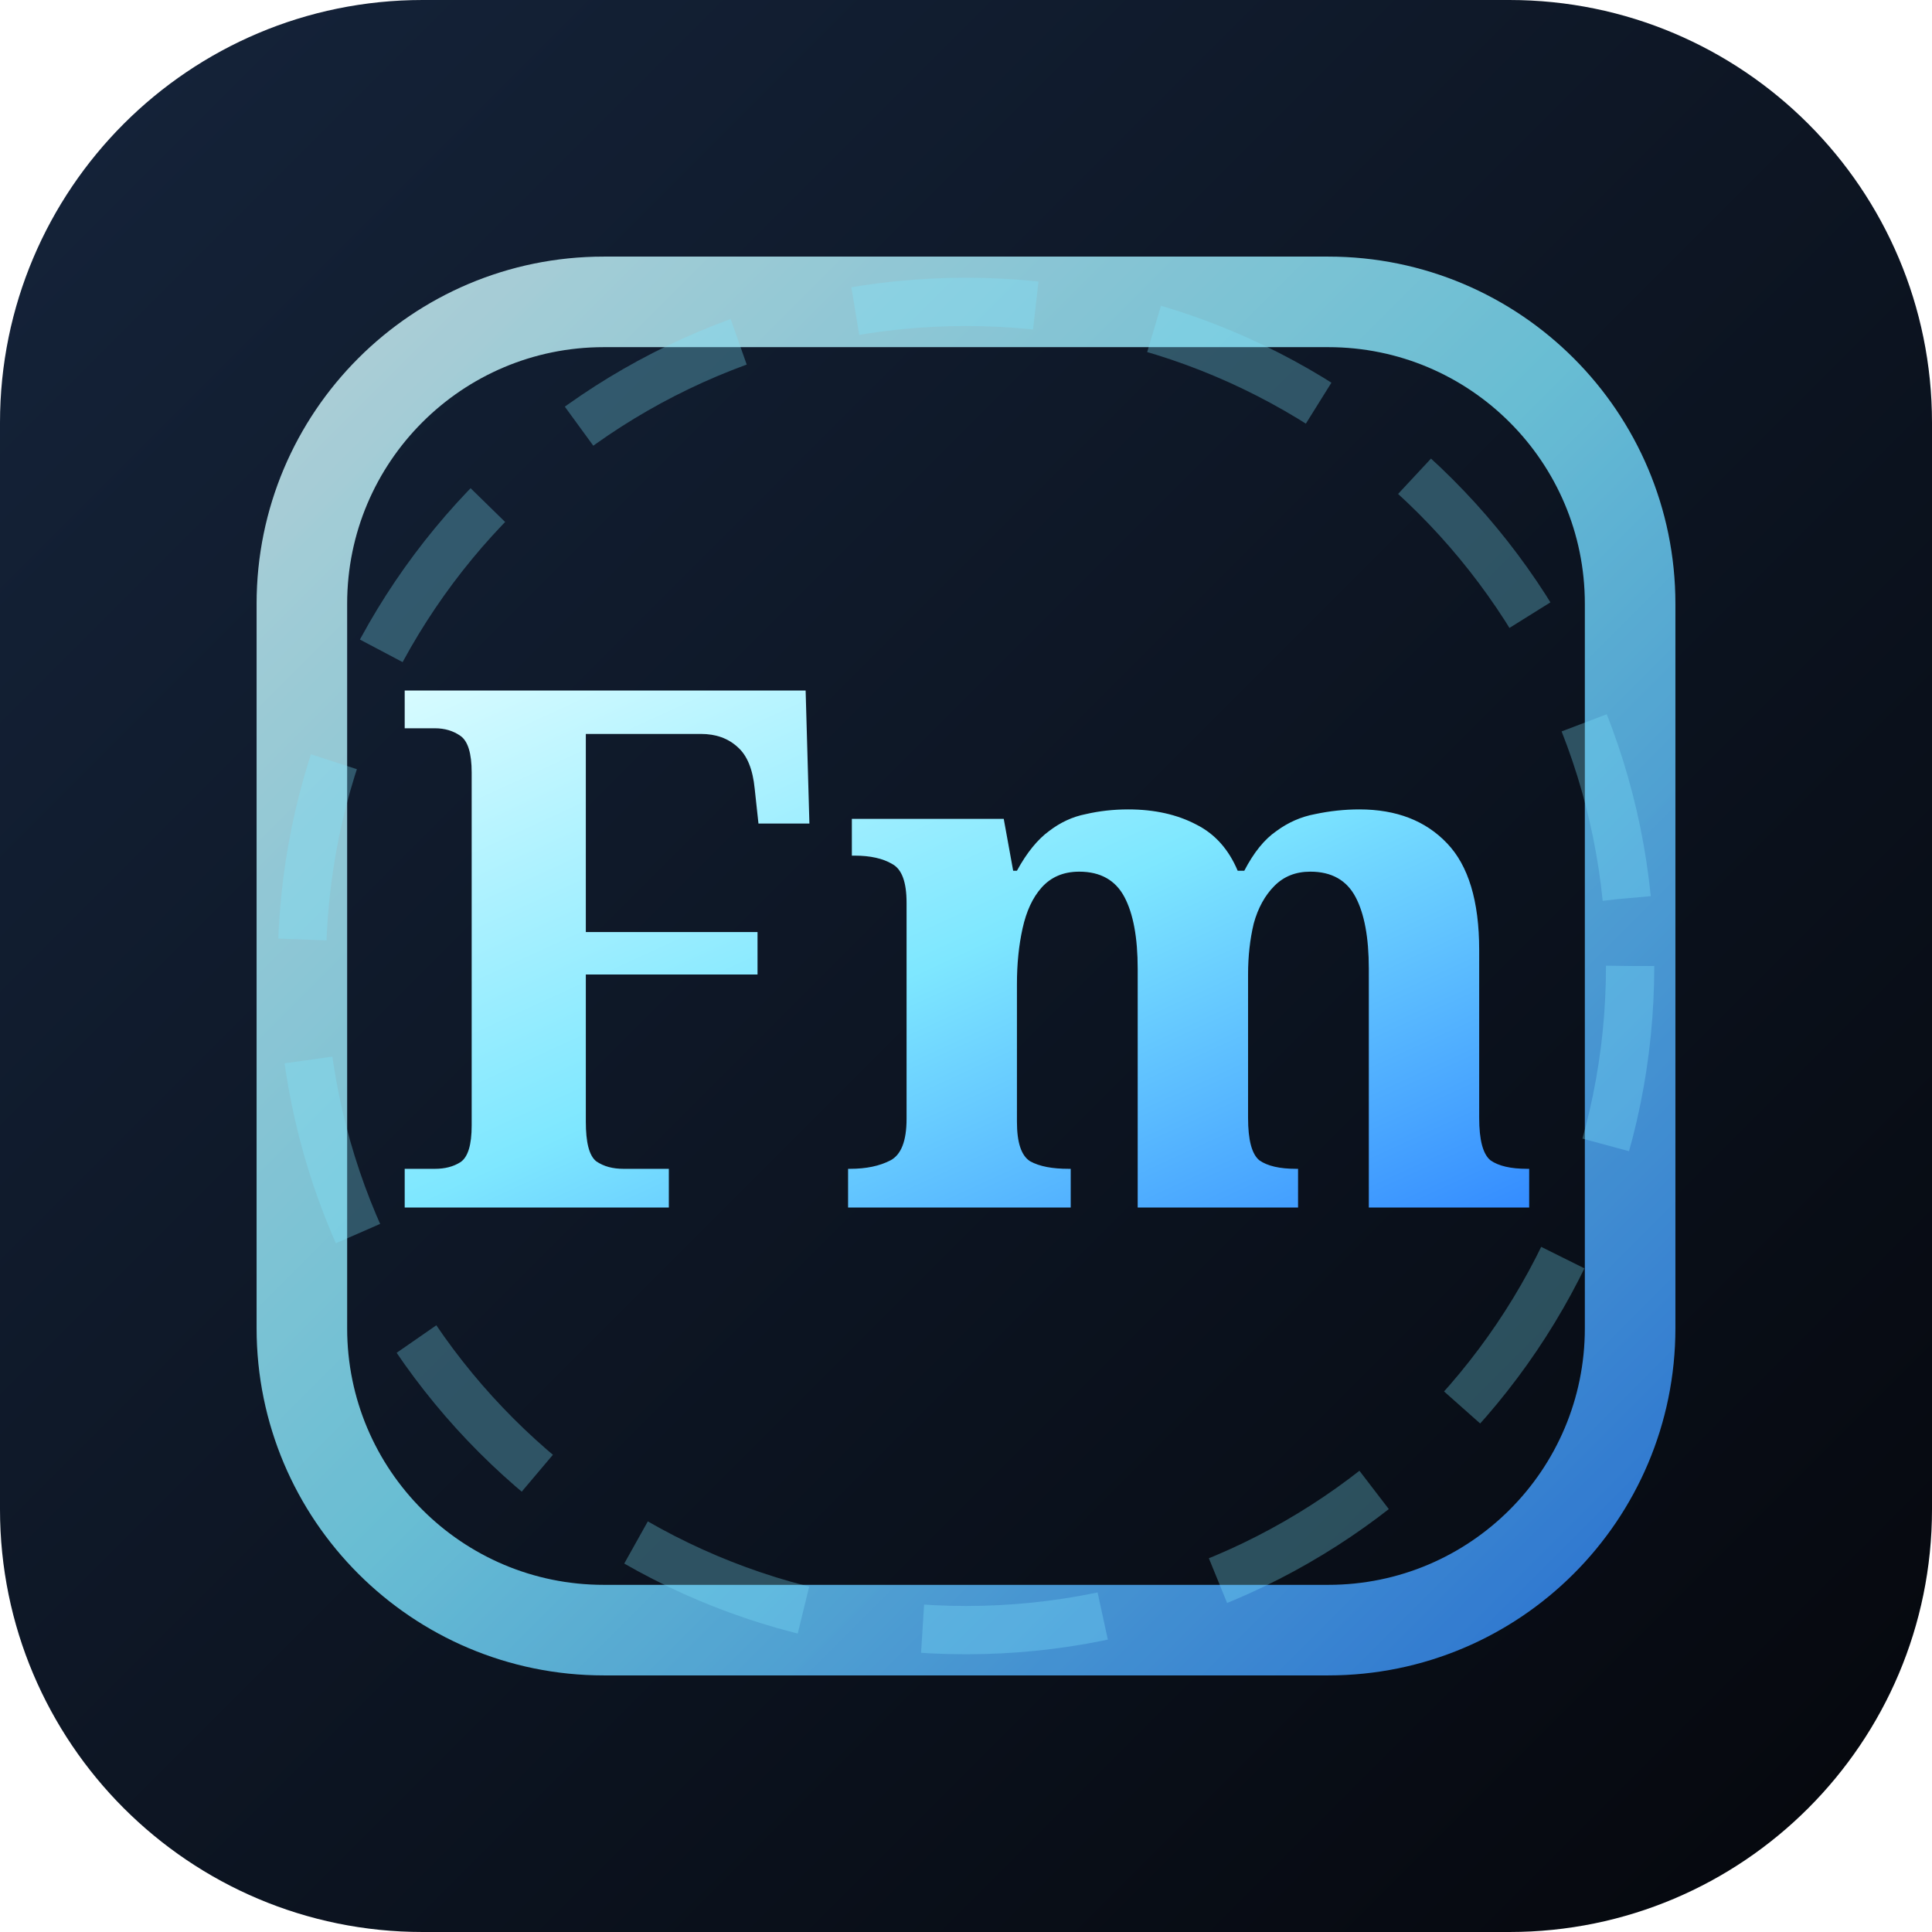
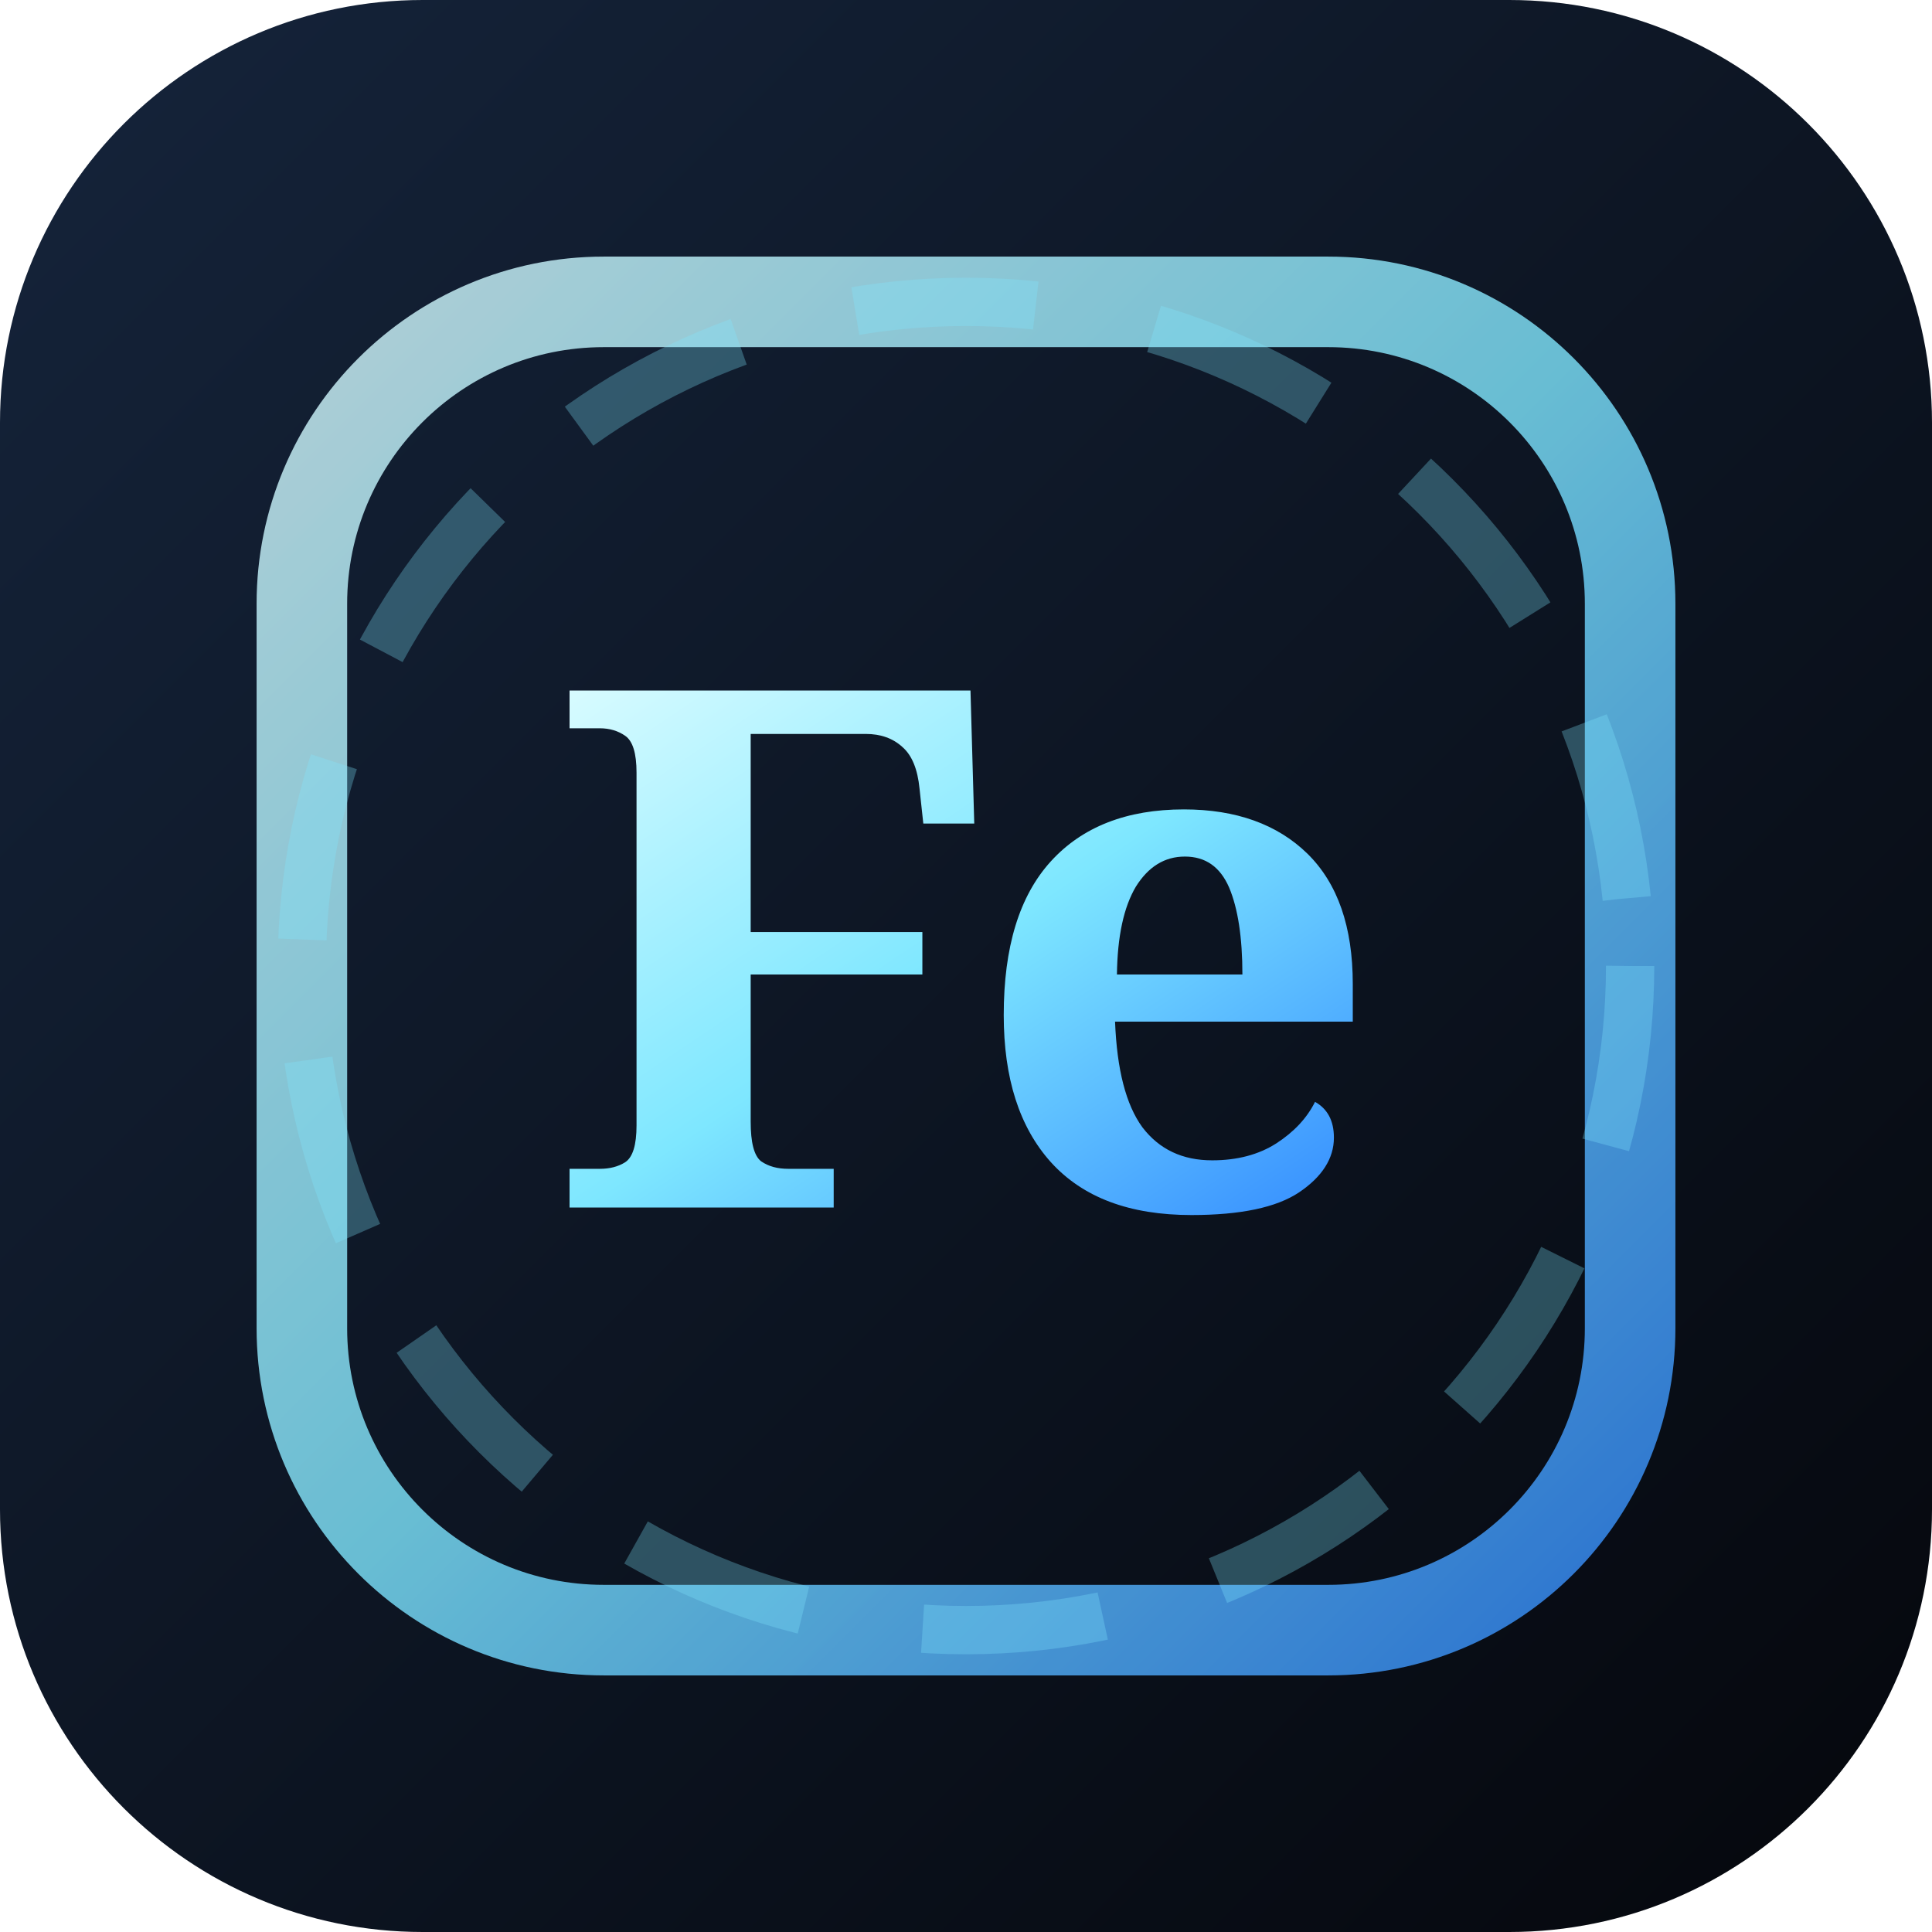
<svg xmlns="http://www.w3.org/2000/svg" viewBox="0 0 32 32">
  <defs>
    <linearGradient id="bg" x1="0%" y1="0%" x2="100%" y2="100%">
      <stop offset="0%" stop-color="#15243b" />
      <stop offset="100%" stop-color="#05070c" />
    </linearGradient>
    <linearGradient id="steel" x1="0%" y1="0%" x2="100%" y2="100%">
      <stop offset="0%" stop-color="#d7fbff" />
      <stop offset="50%" stop-color="#7ee7ff" />
      <stop offset="100%" stop-color="#348cff" />
    </linearGradient>
  </defs>
  <rect width="32" height="32" rx="7" fill="url(#bg)" />
  <rect x="5" y="5" width="22" height="22" rx="5" fill="none" stroke="url(#steel)" stroke-width="1.5" opacity="0.8" />
  <ellipse cx="16" cy="16" rx="11" ry="11" fill="none" stroke="#7ee7ff" stroke-width="0.8" opacity="0.3" stroke-dasharray="3 2" />
-   <text x="16" y="20" text-anchor="middle" font-family="Georgia, serif" font-size="12" font-weight="700" fill="url(#steel)">Fm</text>
+   <text x="16" y="20" text-anchor="middle" font-family="Georgia, serif" font-size="12" font-weight="700" fill="url(#steel)">Fe</text>
</svg>
